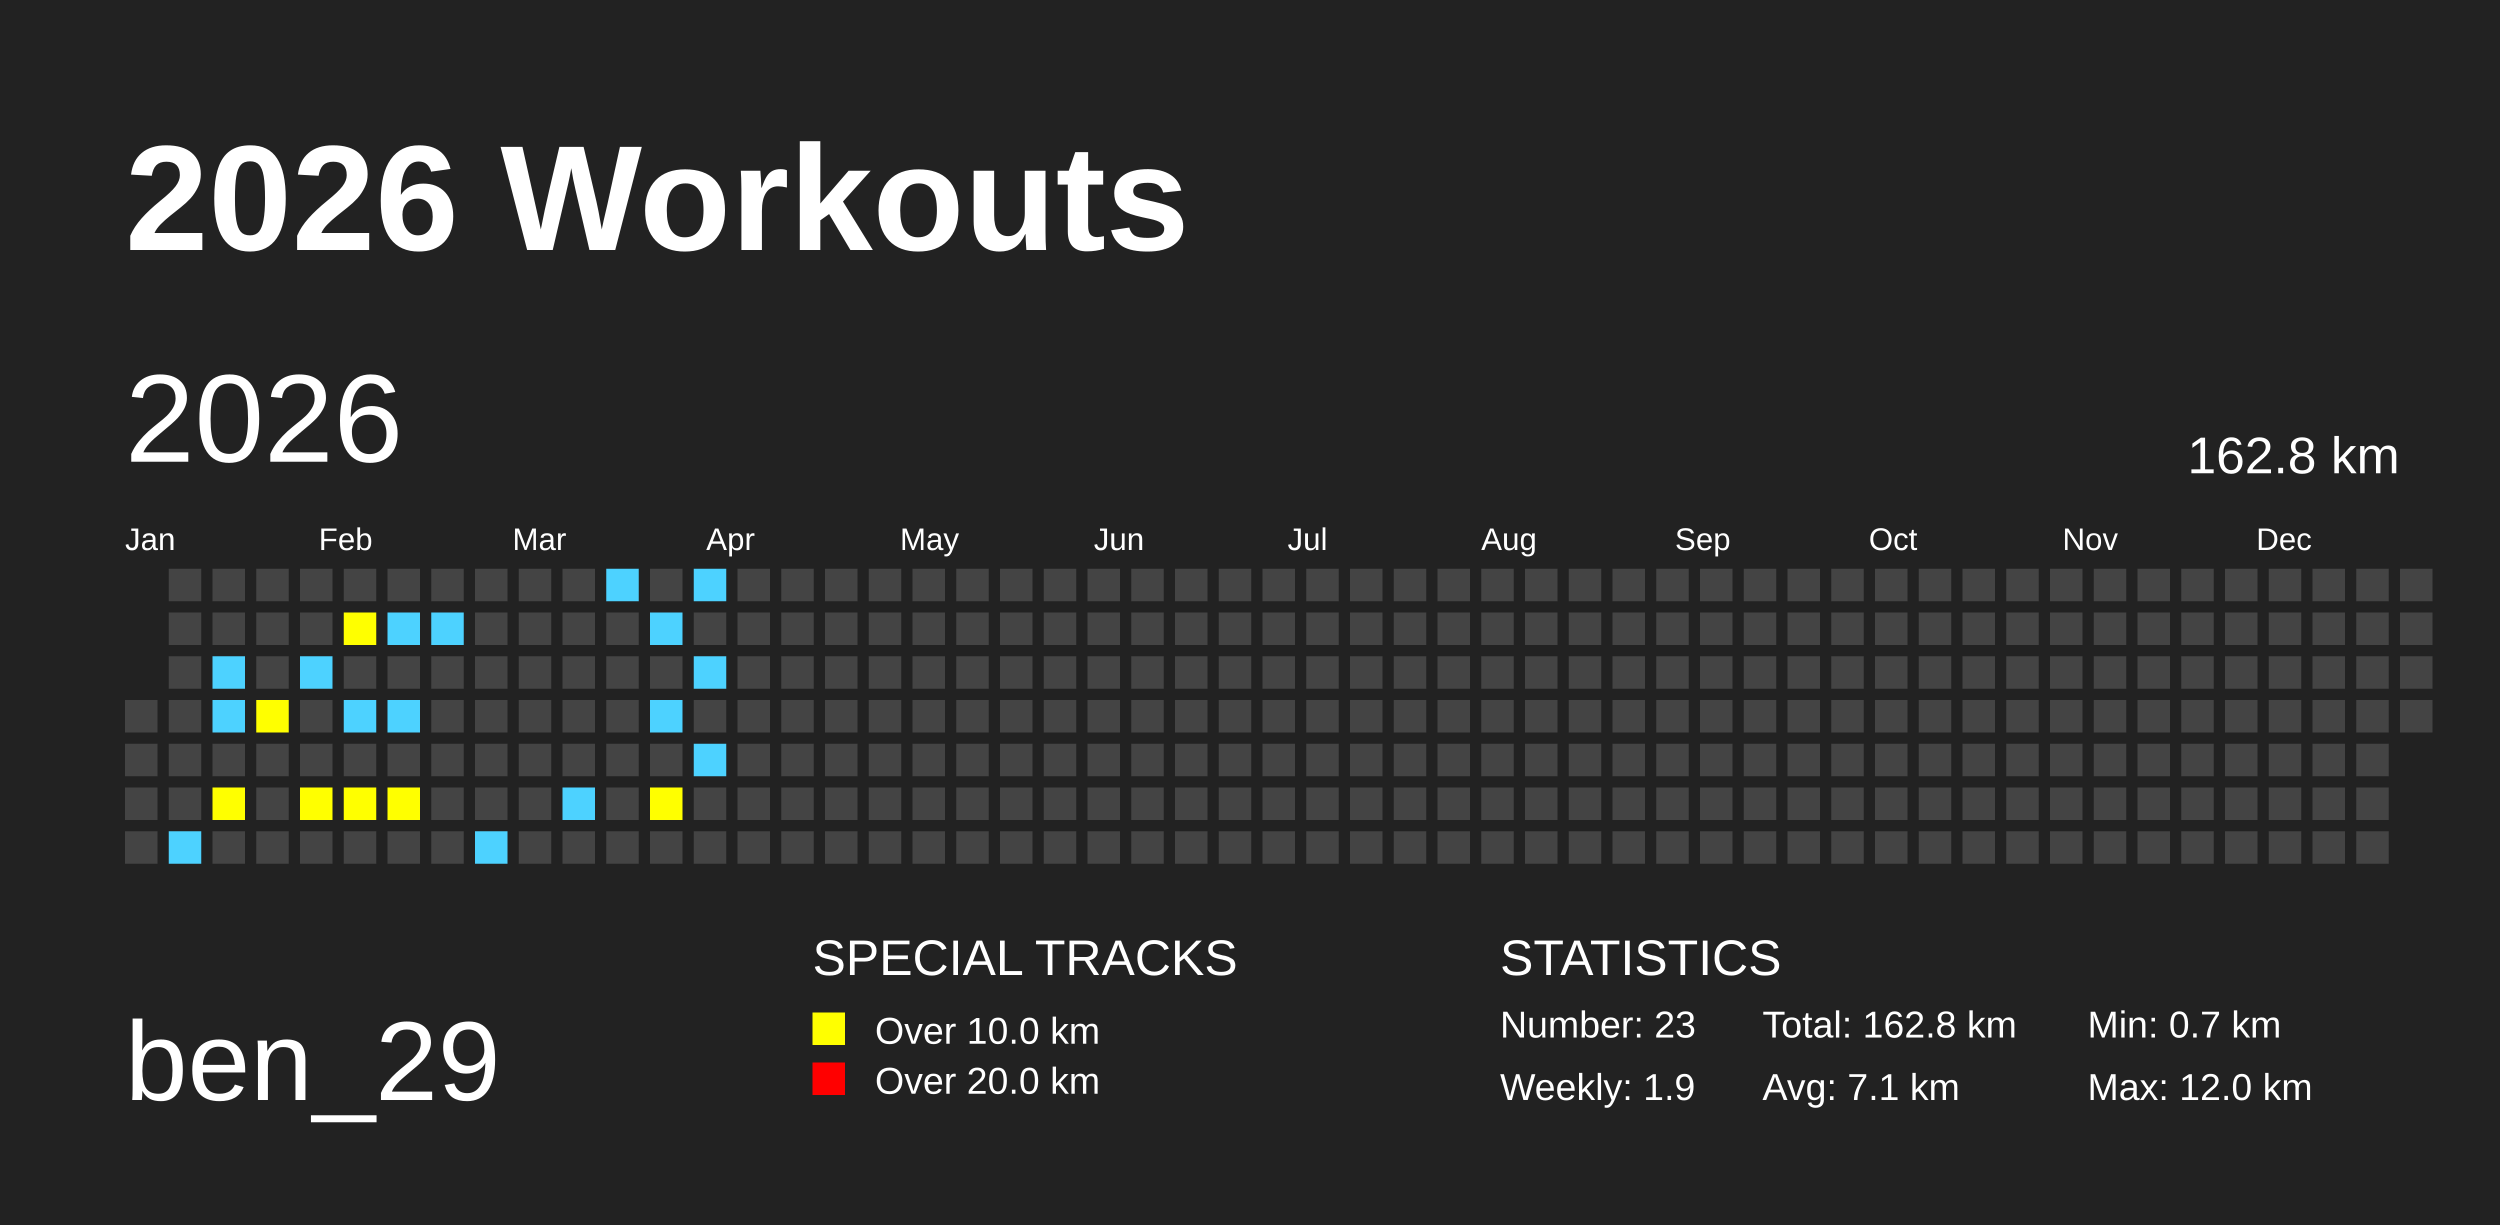
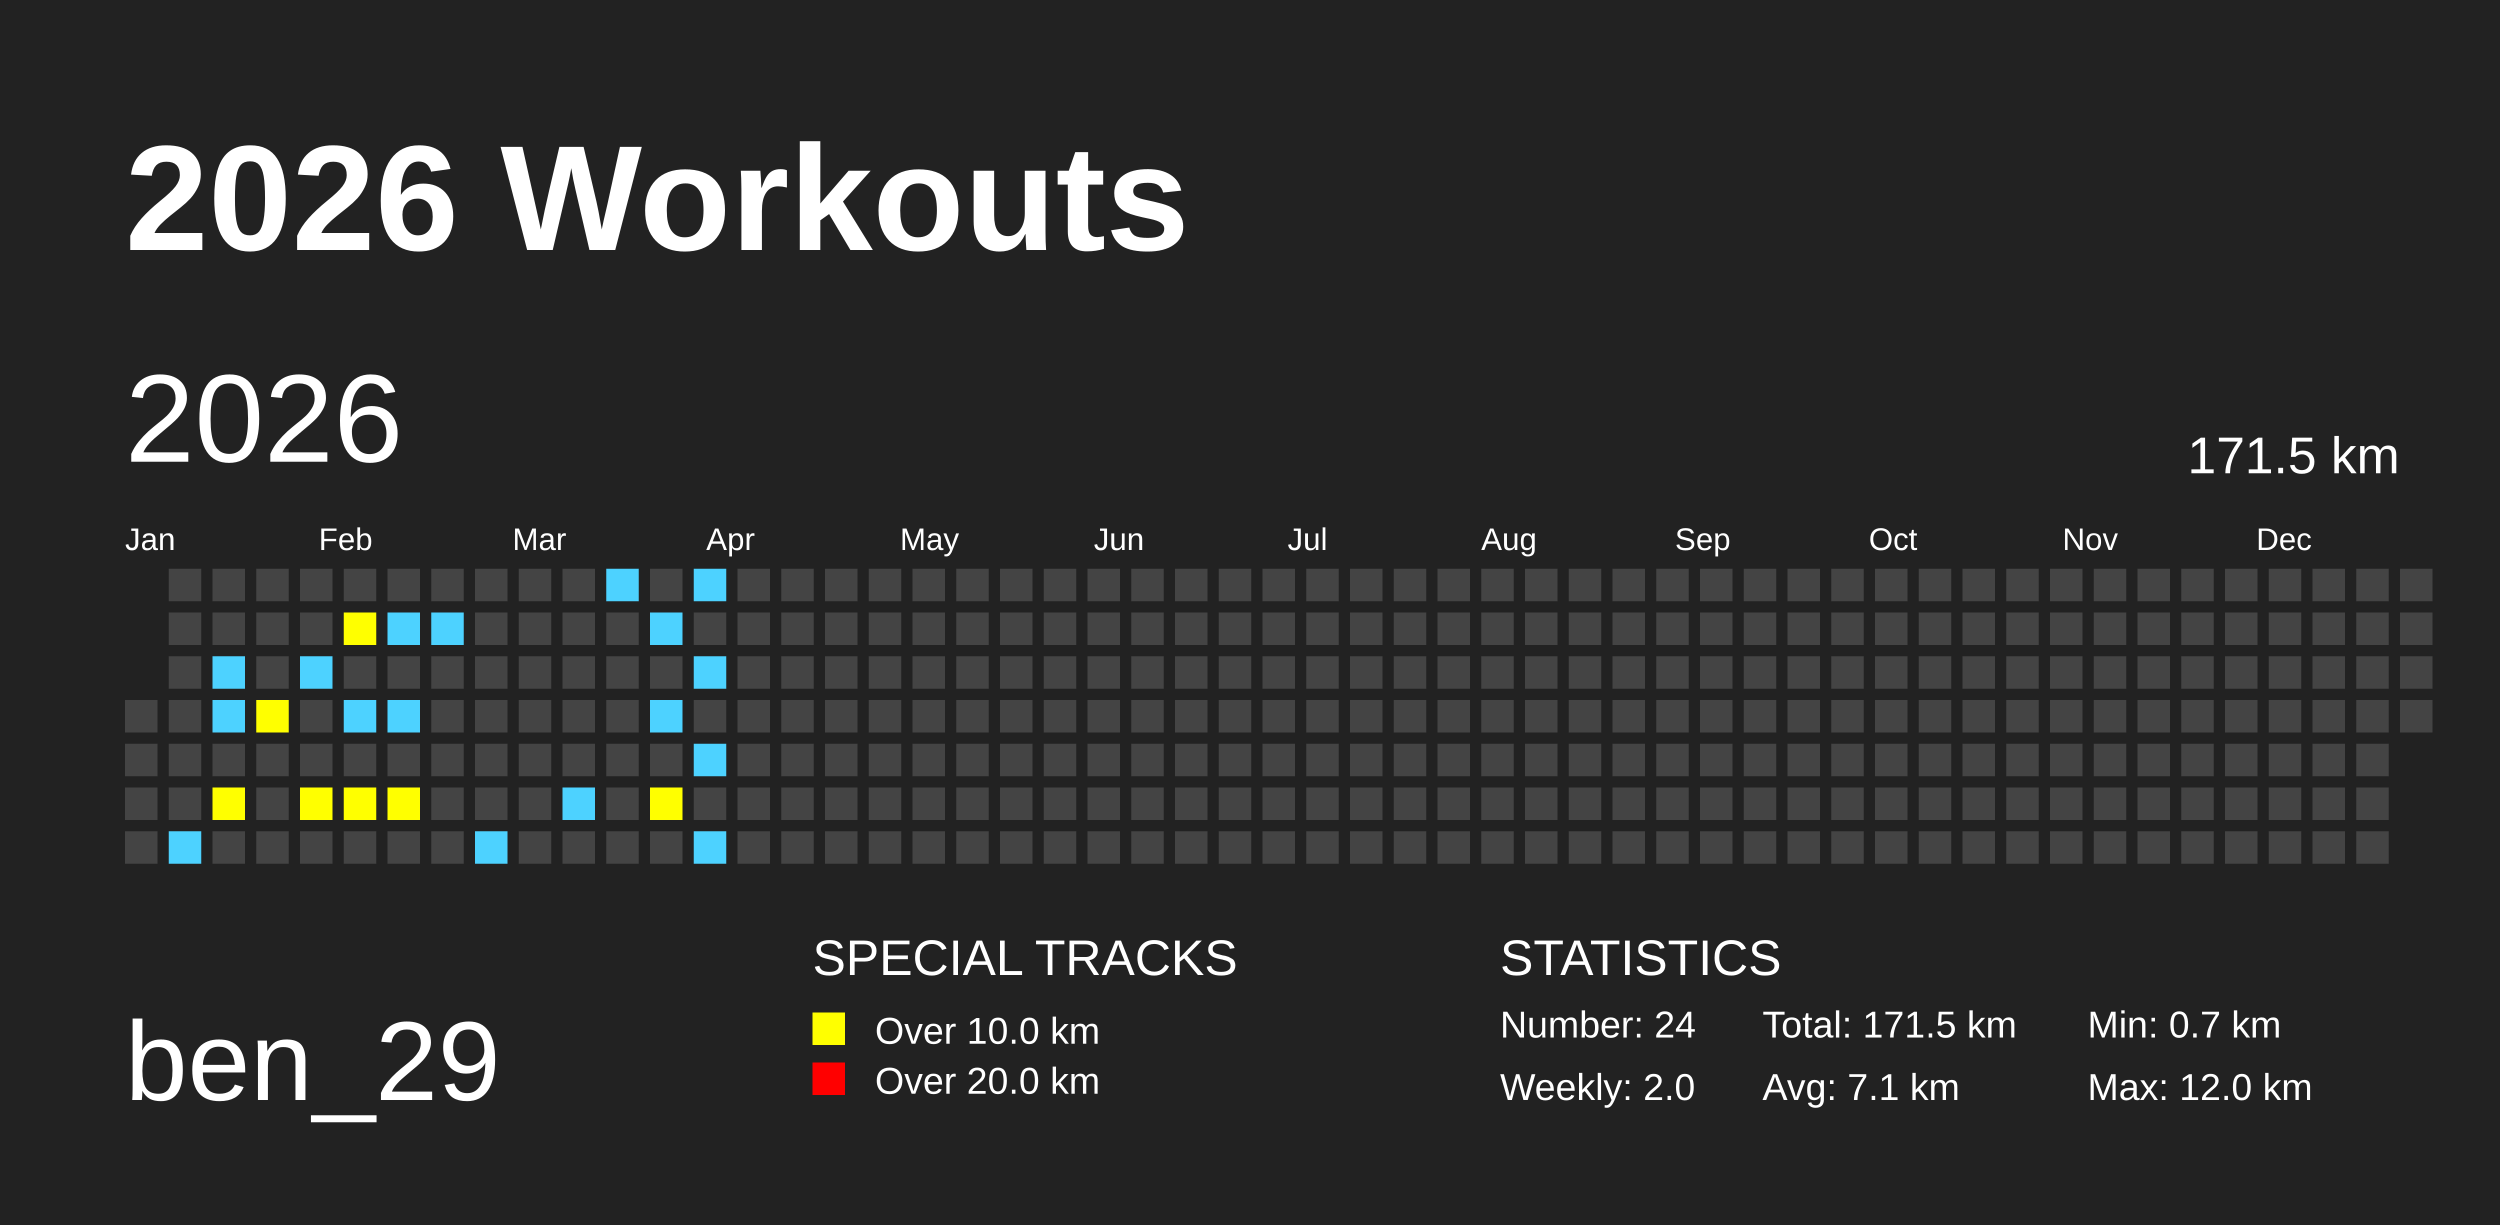
<svg xmlns="http://www.w3.org/2000/svg" baseProfile="full" height="98mm" version="1.1" viewBox="0,0,200,98" width="200mm">
  <defs />
  <rect fill="#222222" height="98" width="200" x="0" y="0" />
  <text fill="#FFFFFF" style="font-size:12px; font-family:Arial; font-weight:bold;" x="10" y="20">2026 Workouts</text>
  <text fill="#FFFFFF" style="font-size:9px; font-family:Arial" x="10" y="88">ben_29</text>
  <text fill="#FFFFFF" style="font-size:4px; font-family:Arial" x="65" y="78">SPECIAL TRACKS</text>
  <rect fill="yellow" height="2.6" width="2.6" x="65" y="81" />
  <text fill="#FFFFFF" style="font-size:3px; font-family:Arial" x="70" y="83.5">Over 10.0 km</text>
  <rect fill="red" height="2.6" width="2.6" x="65" y="85" />
  <text fill="#FFFFFF" style="font-size:3px; font-family:Arial" x="70" y="87.5">Over 20.0 km</text>
  <text fill="#FFFFFF" style="font-size:4px; font-family:Arial" x="120" y="78">STATISTICS</text>
-   <text fill="#FFFFFF" style="font-size:3px; font-family:Arial" x="120" y="83">Number: 23</text>
-   <text fill="#FFFFFF" style="font-size:3px; font-family:Arial" x="120" y="88">Weekly: 1.9</text>
-   <text fill="#FFFFFF" style="font-size:3px; font-family:Arial" x="141" y="83">Total: 162.8 km</text>
+   <text fill="#FFFFFF" style="font-size:3px; font-family:Arial" x="120" y="83">Number: 24</text>
+   <text fill="#FFFFFF" style="font-size:3px; font-family:Arial" x="120" y="88">Weekly: 2.0</text>
+   <text fill="#FFFFFF" style="font-size:3px; font-family:Arial" x="141" y="83">Total: 171.5 km</text>
  <text fill="#FFFFFF" style="font-size:3px; font-family:Arial" x="141" y="88">Avg: 7.1 km</text>
  <text fill="#FFFFFF" style="font-size:3px; font-family:Arial" x="167" y="83">Min: 0.7 km</text>
  <text fill="#FFFFFF" style="font-size:3px; font-family:Arial" x="167" y="88">Max: 12.0 km</text>
  <text dominant-baseline="hanging" fill="#FFFFFF" style="font-size:10.0px; font-family:Arial;" x="10" y="30">2026</text>
-   <text dominant-baseline="hanging" fill="#FFFFFF" style="font-size:4.125px; font-family:Arial;" x="175" y="35">162.8 km</text>
+   <text dominant-baseline="hanging" fill="#FFFFFF" style="font-size:4.125px; font-family:Arial;" x="175" y="35">171.5 km</text>
  <text fill="#FFFFFF" style="font-size:2.5px; font-family:Arial" x="10.0" y="44">Jan</text>
  <text fill="#FFFFFF" style="font-size:2.5px; font-family:Arial" x="25.5" y="44">Feb</text>
  <text fill="#FFFFFF" style="font-size:2.5px; font-family:Arial" x="41.0" y="44">Mar</text>
  <text fill="#FFFFFF" style="font-size:2.5px; font-family:Arial" x="56.5" y="44">Apr</text>
  <text fill="#FFFFFF" style="font-size:2.5px; font-family:Arial" x="72.0" y="44">May</text>
  <text fill="#FFFFFF" style="font-size:2.5px; font-family:Arial" x="87.5" y="44">Jun</text>
  <text fill="#FFFFFF" style="font-size:2.5px; font-family:Arial" x="103.0" y="44">Jul</text>
  <text fill="#FFFFFF" style="font-size:2.5px; font-family:Arial" x="118.5" y="44">Aug</text>
  <text fill="#FFFFFF" style="font-size:2.5px; font-family:Arial" x="134.0" y="44">Sep</text>
  <text fill="#FFFFFF" style="font-size:2.5px; font-family:Arial" x="149.5" y="44">Oct</text>
  <text fill="#FFFFFF" style="font-size:2.5px; font-family:Arial" x="165.0" y="44">Nov</text>
  <text fill="#FFFFFF" style="font-size:2.5px; font-family:Arial" x="180.5" y="44">Dec</text>
  <rect fill="#444444" height="2.6" width="2.6" x="10.0" y="56.0" />
  <rect fill="#444444" height="2.6" width="2.6" x="10.0" y="59.5" />
  <rect fill="#444444" height="2.6" width="2.6" x="10.0" y="63.0" />
  <rect fill="#444444" height="2.6" width="2.6" x="10.0" y="66.5" />
  <rect fill="#444444" height="2.6" width="2.6" x="13.5" y="45.5" />
  <rect fill="#444444" height="2.6" width="2.6" x="13.5" y="49.0" />
  <rect fill="#444444" height="2.6" width="2.6" x="13.5" y="52.5" />
  <rect fill="#444444" height="2.6" width="2.6" x="13.5" y="56.0" />
  <rect fill="#444444" height="2.6" width="2.6" x="13.5" y="59.5" />
  <rect fill="#444444" height="2.6" width="2.6" x="13.5" y="63.0" />
  <rect fill="#4DD2FF" height="2.6" width="2.6" x="13.5" y="66.5" />
  <rect fill="#444444" height="2.6" width="2.6" x="17.0" y="45.5" />
  <rect fill="#444444" height="2.6" width="2.6" x="17.0" y="49.0" />
  <rect fill="#4DD2FF" height="2.6" width="2.6" x="17.0" y="52.5" />
  <rect fill="#4DD2FF" height="2.6" width="2.6" x="17.0" y="56.0" />
  <rect fill="#444444" height="2.6" width="2.6" x="17.0" y="59.5" />
  <rect fill="yellow" height="2.6" width="2.6" x="17.0" y="63.0" />
  <rect fill="#444444" height="2.6" width="2.6" x="17.0" y="66.5" />
  <rect fill="#444444" height="2.6" width="2.6" x="20.5" y="45.5" />
  <rect fill="#444444" height="2.6" width="2.6" x="20.5" y="49.0" />
  <rect fill="#444444" height="2.6" width="2.6" x="20.5" y="52.5" />
  <rect fill="yellow" height="2.6" width="2.6" x="20.5" y="56.0" />
  <rect fill="#444444" height="2.6" width="2.6" x="20.5" y="59.5" />
  <rect fill="#444444" height="2.6" width="2.6" x="20.5" y="63.0" />
  <rect fill="#444444" height="2.6" width="2.6" x="20.5" y="66.5" />
  <rect fill="#444444" height="2.6" width="2.6" x="24.0" y="45.5" />
  <rect fill="#444444" height="2.6" width="2.6" x="24.0" y="49.0" />
  <rect fill="#4DD2FF" height="2.6" width="2.6" x="24.0" y="52.5" />
  <rect fill="#444444" height="2.6" width="2.6" x="24.0" y="56.0" />
  <rect fill="#444444" height="2.6" width="2.6" x="24.0" y="59.5" />
  <rect fill="yellow" height="2.6" width="2.6" x="24.0" y="63.0" />
  <rect fill="#444444" height="2.6" width="2.6" x="24.0" y="66.5" />
  <rect fill="#444444" height="2.6" width="2.6" x="27.5" y="45.5" />
  <rect fill="yellow" height="2.6" width="2.6" x="27.5" y="49.0" />
  <rect fill="#444444" height="2.6" width="2.6" x="27.5" y="52.5" />
  <rect fill="#4DD2FF" height="2.6" width="2.6" x="27.5" y="56.0" />
  <rect fill="#444444" height="2.6" width="2.6" x="27.5" y="59.5" />
  <rect fill="yellow" height="2.6" width="2.6" x="27.5" y="63.0" />
  <rect fill="#444444" height="2.6" width="2.6" x="27.5" y="66.5" />
  <rect fill="#444444" height="2.6" width="2.6" x="31.0" y="45.5" />
  <rect fill="#4DD2FF" height="2.6" width="2.6" x="31.0" y="49.0" />
  <rect fill="#444444" height="2.6" width="2.6" x="31.0" y="52.5" />
  <rect fill="#4DD2FF" height="2.6" width="2.6" x="31.0" y="56.0" />
  <rect fill="#444444" height="2.6" width="2.6" x="31.0" y="59.5" />
  <rect fill="yellow" height="2.6" width="2.6" x="31.0" y="63.0" />
  <rect fill="#444444" height="2.6" width="2.6" x="31.0" y="66.5" />
  <rect fill="#444444" height="2.6" width="2.6" x="34.5" y="45.5" />
  <rect fill="#4DD2FF" height="2.6" width="2.6" x="34.5" y="49.0" />
  <rect fill="#444444" height="2.6" width="2.6" x="34.5" y="52.5" />
  <rect fill="#444444" height="2.6" width="2.6" x="34.5" y="56.0" />
  <rect fill="#444444" height="2.6" width="2.6" x="34.5" y="59.5" />
  <rect fill="#444444" height="2.6" width="2.6" x="34.5" y="63.0" />
  <rect fill="#444444" height="2.6" width="2.6" x="34.5" y="66.5" />
  <rect fill="#444444" height="2.6" width="2.6" x="38.0" y="45.5" />
  <rect fill="#444444" height="2.6" width="2.6" x="38.0" y="49.0" />
  <rect fill="#444444" height="2.6" width="2.6" x="38.0" y="52.5" />
  <rect fill="#444444" height="2.6" width="2.6" x="38.0" y="56.0" />
  <rect fill="#444444" height="2.6" width="2.6" x="38.0" y="59.5" />
  <rect fill="#444444" height="2.6" width="2.6" x="38.0" y="63.0" />
  <rect fill="#4DD2FF" height="2.6" width="2.6" x="38.0" y="66.5" />
  <rect fill="#444444" height="2.6" width="2.6" x="41.5" y="45.5" />
  <rect fill="#444444" height="2.6" width="2.6" x="41.5" y="49.0" />
  <rect fill="#444444" height="2.6" width="2.6" x="41.5" y="52.5" />
  <rect fill="#444444" height="2.6" width="2.6" x="41.5" y="56.0" />
  <rect fill="#444444" height="2.6" width="2.6" x="41.5" y="59.5" />
  <rect fill="#444444" height="2.6" width="2.6" x="41.5" y="63.0" />
  <rect fill="#444444" height="2.6" width="2.6" x="41.5" y="66.5" />
  <rect fill="#444444" height="2.6" width="2.6" x="45.0" y="45.5" />
  <rect fill="#444444" height="2.6" width="2.6" x="45.0" y="49.0" />
  <rect fill="#444444" height="2.6" width="2.6" x="45.0" y="52.5" />
  <rect fill="#444444" height="2.6" width="2.6" x="45.0" y="56.0" />
  <rect fill="#444444" height="2.6" width="2.6" x="45.0" y="59.5" />
  <rect fill="#4DD2FF" height="2.6" width="2.6" x="45.0" y="63.0" />
  <rect fill="#444444" height="2.6" width="2.6" x="45.0" y="66.5" />
  <rect fill="#4DD2FF" height="2.6" width="2.6" x="48.5" y="45.5" />
  <rect fill="#444444" height="2.6" width="2.6" x="48.5" y="49.0" />
  <rect fill="#444444" height="2.6" width="2.6" x="48.5" y="52.5" />
  <rect fill="#444444" height="2.6" width="2.6" x="48.5" y="56.0" />
  <rect fill="#444444" height="2.6" width="2.6" x="48.5" y="59.5" />
  <rect fill="#444444" height="2.6" width="2.6" x="48.5" y="63.0" />
  <rect fill="#444444" height="2.6" width="2.6" x="48.5" y="66.5" />
  <rect fill="#444444" height="2.6" width="2.6" x="52.0" y="45.5" />
  <rect fill="#4DD2FF" height="2.6" width="2.6" x="52.0" y="49.0" />
  <rect fill="#444444" height="2.6" width="2.6" x="52.0" y="52.5" />
  <rect fill="#4DD2FF" height="2.6" width="2.6" x="52.0" y="56.0" />
  <rect fill="#444444" height="2.6" width="2.6" x="52.0" y="59.5" />
  <rect fill="yellow" height="2.6" width="2.6" x="52.0" y="63.0" />
  <rect fill="#444444" height="2.6" width="2.6" x="52.0" y="66.5" />
  <rect fill="#4DD2FF" height="2.6" width="2.6" x="55.5" y="45.5" />
  <rect fill="#444444" height="2.6" width="2.6" x="55.5" y="49.0" />
  <rect fill="#4DD2FF" height="2.6" width="2.6" x="55.5" y="52.5" />
  <rect fill="#444444" height="2.6" width="2.6" x="55.5" y="56.0" />
  <rect fill="#4DD2FF" height="2.6" width="2.6" x="55.5" y="59.5" />
  <rect fill="#444444" height="2.6" width="2.6" x="55.5" y="63.0" />
-   <rect fill="#444444" height="2.6" width="2.6" x="55.5" y="66.5" />
+   <rect fill="#4DD2FF" height="2.6" width="2.6" x="55.5" y="66.5" />
  <rect fill="#444444" height="2.6" width="2.6" x="59.0" y="45.5" />
  <rect fill="#444444" height="2.6" width="2.6" x="59.0" y="49.0" />
  <rect fill="#444444" height="2.6" width="2.6" x="59.0" y="52.5" />
  <rect fill="#444444" height="2.6" width="2.6" x="59.0" y="56.0" />
  <rect fill="#444444" height="2.6" width="2.6" x="59.0" y="59.5" />
  <rect fill="#444444" height="2.6" width="2.6" x="59.0" y="63.0" />
  <rect fill="#444444" height="2.6" width="2.6" x="59.0" y="66.5" />
  <rect fill="#444444" height="2.6" width="2.6" x="62.5" y="45.5" />
  <rect fill="#444444" height="2.6" width="2.6" x="62.5" y="49.0" />
  <rect fill="#444444" height="2.6" width="2.6" x="62.5" y="52.5" />
  <rect fill="#444444" height="2.6" width="2.6" x="62.5" y="56.0" />
  <rect fill="#444444" height="2.6" width="2.6" x="62.5" y="59.5" />
  <rect fill="#444444" height="2.6" width="2.6" x="62.5" y="63.0" />
  <rect fill="#444444" height="2.6" width="2.6" x="62.5" y="66.5" />
  <rect fill="#444444" height="2.6" width="2.6" x="66.0" y="45.5" />
  <rect fill="#444444" height="2.6" width="2.6" x="66.0" y="49.0" />
  <rect fill="#444444" height="2.6" width="2.6" x="66.0" y="52.5" />
  <rect fill="#444444" height="2.6" width="2.6" x="66.0" y="56.0" />
  <rect fill="#444444" height="2.6" width="2.6" x="66.0" y="59.5" />
  <rect fill="#444444" height="2.6" width="2.6" x="66.0" y="63.0" />
  <rect fill="#444444" height="2.6" width="2.6" x="66.0" y="66.5" />
  <rect fill="#444444" height="2.6" width="2.6" x="69.5" y="45.5" />
  <rect fill="#444444" height="2.6" width="2.6" x="69.5" y="49.0" />
  <rect fill="#444444" height="2.6" width="2.6" x="69.5" y="52.5" />
  <rect fill="#444444" height="2.6" width="2.6" x="69.5" y="56.0" />
  <rect fill="#444444" height="2.6" width="2.6" x="69.5" y="59.5" />
  <rect fill="#444444" height="2.6" width="2.6" x="69.5" y="63.0" />
  <rect fill="#444444" height="2.6" width="2.6" x="69.5" y="66.5" />
  <rect fill="#444444" height="2.6" width="2.6" x="73.0" y="45.5" />
  <rect fill="#444444" height="2.6" width="2.6" x="73.0" y="49.0" />
  <rect fill="#444444" height="2.6" width="2.6" x="73.0" y="52.5" />
  <rect fill="#444444" height="2.6" width="2.6" x="73.0" y="56.0" />
  <rect fill="#444444" height="2.6" width="2.6" x="73.0" y="59.5" />
  <rect fill="#444444" height="2.6" width="2.6" x="73.0" y="63.0" />
  <rect fill="#444444" height="2.6" width="2.6" x="73.0" y="66.5" />
  <rect fill="#444444" height="2.6" width="2.6" x="76.5" y="45.5" />
  <rect fill="#444444" height="2.6" width="2.6" x="76.5" y="49.0" />
  <rect fill="#444444" height="2.6" width="2.6" x="76.5" y="52.5" />
  <rect fill="#444444" height="2.6" width="2.6" x="76.5" y="56.0" />
  <rect fill="#444444" height="2.6" width="2.6" x="76.5" y="59.5" />
  <rect fill="#444444" height="2.6" width="2.6" x="76.5" y="63.0" />
  <rect fill="#444444" height="2.6" width="2.6" x="76.5" y="66.5" />
  <rect fill="#444444" height="2.6" width="2.6" x="80.0" y="45.5" />
  <rect fill="#444444" height="2.6" width="2.6" x="80.0" y="49.0" />
  <rect fill="#444444" height="2.6" width="2.6" x="80.0" y="52.5" />
  <rect fill="#444444" height="2.6" width="2.6" x="80.0" y="56.0" />
  <rect fill="#444444" height="2.6" width="2.6" x="80.0" y="59.5" />
  <rect fill="#444444" height="2.6" width="2.6" x="80.0" y="63.0" />
  <rect fill="#444444" height="2.6" width="2.6" x="80.0" y="66.5" />
  <rect fill="#444444" height="2.6" width="2.6" x="83.5" y="45.5" />
  <rect fill="#444444" height="2.6" width="2.6" x="83.5" y="49.0" />
  <rect fill="#444444" height="2.6" width="2.6" x="83.5" y="52.5" />
  <rect fill="#444444" height="2.6" width="2.6" x="83.5" y="56.0" />
  <rect fill="#444444" height="2.6" width="2.6" x="83.5" y="59.5" />
  <rect fill="#444444" height="2.6" width="2.6" x="83.5" y="63.0" />
  <rect fill="#444444" height="2.6" width="2.6" x="83.5" y="66.5" />
  <rect fill="#444444" height="2.6" width="2.6" x="87.0" y="45.5" />
  <rect fill="#444444" height="2.6" width="2.6" x="87.0" y="49.0" />
  <rect fill="#444444" height="2.6" width="2.6" x="87.0" y="52.5" />
  <rect fill="#444444" height="2.6" width="2.6" x="87.0" y="56.0" />
  <rect fill="#444444" height="2.6" width="2.6" x="87.0" y="59.5" />
  <rect fill="#444444" height="2.6" width="2.6" x="87.0" y="63.0" />
  <rect fill="#444444" height="2.6" width="2.6" x="87.0" y="66.5" />
  <rect fill="#444444" height="2.6" width="2.6" x="90.5" y="45.5" />
  <rect fill="#444444" height="2.6" width="2.6" x="90.5" y="49.0" />
  <rect fill="#444444" height="2.6" width="2.6" x="90.5" y="52.5" />
  <rect fill="#444444" height="2.6" width="2.6" x="90.5" y="56.0" />
  <rect fill="#444444" height="2.6" width="2.6" x="90.5" y="59.5" />
  <rect fill="#444444" height="2.6" width="2.6" x="90.5" y="63.0" />
  <rect fill="#444444" height="2.6" width="2.6" x="90.5" y="66.5" />
  <rect fill="#444444" height="2.6" width="2.6" x="94.0" y="45.5" />
  <rect fill="#444444" height="2.6" width="2.6" x="94.0" y="49.0" />
  <rect fill="#444444" height="2.6" width="2.6" x="94.0" y="52.5" />
  <rect fill="#444444" height="2.6" width="2.6" x="94.0" y="56.0" />
  <rect fill="#444444" height="2.6" width="2.6" x="94.0" y="59.5" />
  <rect fill="#444444" height="2.6" width="2.6" x="94.0" y="63.0" />
  <rect fill="#444444" height="2.6" width="2.6" x="94.0" y="66.5" />
  <rect fill="#444444" height="2.6" width="2.6" x="97.5" y="45.5" />
  <rect fill="#444444" height="2.6" width="2.6" x="97.5" y="49.0" />
  <rect fill="#444444" height="2.6" width="2.6" x="97.5" y="52.5" />
  <rect fill="#444444" height="2.6" width="2.6" x="97.5" y="56.0" />
  <rect fill="#444444" height="2.6" width="2.6" x="97.5" y="59.5" />
  <rect fill="#444444" height="2.6" width="2.6" x="97.5" y="63.0" />
  <rect fill="#444444" height="2.6" width="2.6" x="97.5" y="66.5" />
  <rect fill="#444444" height="2.6" width="2.6" x="101.0" y="45.5" />
  <rect fill="#444444" height="2.6" width="2.6" x="101.0" y="49.0" />
  <rect fill="#444444" height="2.6" width="2.6" x="101.0" y="52.5" />
  <rect fill="#444444" height="2.6" width="2.6" x="101.0" y="56.0" />
  <rect fill="#444444" height="2.6" width="2.6" x="101.0" y="59.5" />
  <rect fill="#444444" height="2.6" width="2.6" x="101.0" y="63.0" />
  <rect fill="#444444" height="2.6" width="2.6" x="101.0" y="66.5" />
  <rect fill="#444444" height="2.6" width="2.6" x="104.5" y="45.5" />
  <rect fill="#444444" height="2.6" width="2.6" x="104.5" y="49.0" />
  <rect fill="#444444" height="2.6" width="2.6" x="104.5" y="52.5" />
  <rect fill="#444444" height="2.6" width="2.6" x="104.5" y="56.0" />
  <rect fill="#444444" height="2.6" width="2.6" x="104.5" y="59.5" />
  <rect fill="#444444" height="2.6" width="2.6" x="104.5" y="63.0" />
  <rect fill="#444444" height="2.6" width="2.6" x="104.5" y="66.5" />
  <rect fill="#444444" height="2.6" width="2.6" x="108.0" y="45.5" />
  <rect fill="#444444" height="2.6" width="2.6" x="108.0" y="49.0" />
  <rect fill="#444444" height="2.6" width="2.6" x="108.0" y="52.5" />
  <rect fill="#444444" height="2.6" width="2.6" x="108.0" y="56.0" />
  <rect fill="#444444" height="2.6" width="2.6" x="108.0" y="59.5" />
  <rect fill="#444444" height="2.6" width="2.6" x="108.0" y="63.0" />
  <rect fill="#444444" height="2.6" width="2.6" x="108.0" y="66.5" />
  <rect fill="#444444" height="2.6" width="2.6" x="111.5" y="45.5" />
  <rect fill="#444444" height="2.6" width="2.6" x="111.5" y="49.0" />
  <rect fill="#444444" height="2.6" width="2.6" x="111.5" y="52.5" />
  <rect fill="#444444" height="2.6" width="2.6" x="111.5" y="56.0" />
  <rect fill="#444444" height="2.6" width="2.6" x="111.5" y="59.5" />
  <rect fill="#444444" height="2.6" width="2.6" x="111.5" y="63.0" />
  <rect fill="#444444" height="2.6" width="2.6" x="111.5" y="66.5" />
  <rect fill="#444444" height="2.6" width="2.6" x="115.0" y="45.5" />
  <rect fill="#444444" height="2.6" width="2.6" x="115.0" y="49.0" />
  <rect fill="#444444" height="2.6" width="2.6" x="115.0" y="52.5" />
  <rect fill="#444444" height="2.6" width="2.6" x="115.0" y="56.0" />
  <rect fill="#444444" height="2.6" width="2.6" x="115.0" y="59.5" />
  <rect fill="#444444" height="2.6" width="2.6" x="115.0" y="63.0" />
  <rect fill="#444444" height="2.6" width="2.6" x="115.0" y="66.5" />
  <rect fill="#444444" height="2.6" width="2.6" x="118.5" y="45.5" />
  <rect fill="#444444" height="2.6" width="2.6" x="118.5" y="49.0" />
  <rect fill="#444444" height="2.6" width="2.6" x="118.5" y="52.5" />
  <rect fill="#444444" height="2.6" width="2.6" x="118.5" y="56.0" />
  <rect fill="#444444" height="2.6" width="2.6" x="118.5" y="59.5" />
  <rect fill="#444444" height="2.6" width="2.6" x="118.5" y="63.0" />
  <rect fill="#444444" height="2.6" width="2.6" x="118.5" y="66.5" />
  <rect fill="#444444" height="2.6" width="2.6" x="122.0" y="45.5" />
  <rect fill="#444444" height="2.6" width="2.6" x="122.0" y="49.0" />
  <rect fill="#444444" height="2.6" width="2.6" x="122.0" y="52.5" />
  <rect fill="#444444" height="2.6" width="2.6" x="122.0" y="56.0" />
  <rect fill="#444444" height="2.6" width="2.6" x="122.0" y="59.5" />
  <rect fill="#444444" height="2.6" width="2.6" x="122.0" y="63.0" />
  <rect fill="#444444" height="2.6" width="2.6" x="122.0" y="66.5" />
  <rect fill="#444444" height="2.6" width="2.6" x="125.5" y="45.5" />
  <rect fill="#444444" height="2.6" width="2.6" x="125.5" y="49.0" />
  <rect fill="#444444" height="2.6" width="2.6" x="125.5" y="52.5" />
  <rect fill="#444444" height="2.6" width="2.6" x="125.5" y="56.0" />
  <rect fill="#444444" height="2.6" width="2.6" x="125.5" y="59.5" />
  <rect fill="#444444" height="2.6" width="2.6" x="125.5" y="63.0" />
  <rect fill="#444444" height="2.6" width="2.6" x="125.5" y="66.5" />
  <rect fill="#444444" height="2.6" width="2.6" x="129.0" y="45.5" />
  <rect fill="#444444" height="2.6" width="2.6" x="129.0" y="49.0" />
  <rect fill="#444444" height="2.6" width="2.6" x="129.0" y="52.5" />
  <rect fill="#444444" height="2.6" width="2.6" x="129.0" y="56.0" />
  <rect fill="#444444" height="2.6" width="2.6" x="129.0" y="59.5" />
  <rect fill="#444444" height="2.6" width="2.6" x="129.0" y="63.0" />
  <rect fill="#444444" height="2.6" width="2.6" x="129.0" y="66.5" />
  <rect fill="#444444" height="2.6" width="2.6" x="132.5" y="45.5" />
  <rect fill="#444444" height="2.6" width="2.6" x="132.5" y="49.0" />
  <rect fill="#444444" height="2.6" width="2.6" x="132.5" y="52.5" />
  <rect fill="#444444" height="2.6" width="2.6" x="132.5" y="56.0" />
  <rect fill="#444444" height="2.6" width="2.6" x="132.5" y="59.5" />
  <rect fill="#444444" height="2.6" width="2.6" x="132.5" y="63.0" />
  <rect fill="#444444" height="2.6" width="2.6" x="132.5" y="66.5" />
  <rect fill="#444444" height="2.6" width="2.6" x="136.0" y="45.5" />
  <rect fill="#444444" height="2.6" width="2.6" x="136.0" y="49.0" />
  <rect fill="#444444" height="2.6" width="2.6" x="136.0" y="52.5" />
  <rect fill="#444444" height="2.6" width="2.6" x="136.0" y="56.0" />
  <rect fill="#444444" height="2.6" width="2.6" x="136.0" y="59.5" />
  <rect fill="#444444" height="2.6" width="2.6" x="136.0" y="63.0" />
  <rect fill="#444444" height="2.6" width="2.6" x="136.0" y="66.5" />
  <rect fill="#444444" height="2.6" width="2.6" x="139.5" y="45.5" />
  <rect fill="#444444" height="2.6" width="2.6" x="139.5" y="49.0" />
  <rect fill="#444444" height="2.6" width="2.6" x="139.5" y="52.5" />
  <rect fill="#444444" height="2.6" width="2.6" x="139.5" y="56.0" />
  <rect fill="#444444" height="2.6" width="2.6" x="139.5" y="59.5" />
  <rect fill="#444444" height="2.6" width="2.6" x="139.5" y="63.0" />
  <rect fill="#444444" height="2.6" width="2.6" x="139.5" y="66.5" />
  <rect fill="#444444" height="2.6" width="2.6" x="143.0" y="45.5" />
  <rect fill="#444444" height="2.6" width="2.6" x="143.0" y="49.0" />
  <rect fill="#444444" height="2.6" width="2.6" x="143.0" y="52.5" />
  <rect fill="#444444" height="2.6" width="2.6" x="143.0" y="56.0" />
  <rect fill="#444444" height="2.6" width="2.6" x="143.0" y="59.5" />
  <rect fill="#444444" height="2.6" width="2.6" x="143.0" y="63.0" />
  <rect fill="#444444" height="2.6" width="2.6" x="143.0" y="66.5" />
  <rect fill="#444444" height="2.6" width="2.6" x="146.5" y="45.5" />
  <rect fill="#444444" height="2.6" width="2.6" x="146.5" y="49.0" />
  <rect fill="#444444" height="2.6" width="2.6" x="146.5" y="52.5" />
  <rect fill="#444444" height="2.6" width="2.6" x="146.5" y="56.0" />
  <rect fill="#444444" height="2.6" width="2.6" x="146.5" y="59.5" />
  <rect fill="#444444" height="2.6" width="2.6" x="146.5" y="63.0" />
  <rect fill="#444444" height="2.6" width="2.6" x="146.5" y="66.5" />
  <rect fill="#444444" height="2.6" width="2.6" x="150.0" y="45.5" />
  <rect fill="#444444" height="2.6" width="2.6" x="150.0" y="49.0" />
  <rect fill="#444444" height="2.6" width="2.6" x="150.0" y="52.5" />
  <rect fill="#444444" height="2.6" width="2.6" x="150.0" y="56.0" />
  <rect fill="#444444" height="2.6" width="2.6" x="150.0" y="59.5" />
  <rect fill="#444444" height="2.6" width="2.6" x="150.0" y="63.0" />
  <rect fill="#444444" height="2.6" width="2.6" x="150.0" y="66.5" />
  <rect fill="#444444" height="2.6" width="2.6" x="153.5" y="45.5" />
  <rect fill="#444444" height="2.6" width="2.6" x="153.5" y="49.0" />
  <rect fill="#444444" height="2.6" width="2.6" x="153.5" y="52.5" />
  <rect fill="#444444" height="2.6" width="2.6" x="153.5" y="56.0" />
  <rect fill="#444444" height="2.6" width="2.6" x="153.5" y="59.5" />
  <rect fill="#444444" height="2.6" width="2.6" x="153.5" y="63.0" />
  <rect fill="#444444" height="2.6" width="2.6" x="153.5" y="66.5" />
  <rect fill="#444444" height="2.6" width="2.6" x="157.0" y="45.5" />
  <rect fill="#444444" height="2.6" width="2.6" x="157.0" y="49.0" />
  <rect fill="#444444" height="2.6" width="2.6" x="157.0" y="52.5" />
  <rect fill="#444444" height="2.6" width="2.6" x="157.0" y="56.0" />
  <rect fill="#444444" height="2.6" width="2.6" x="157.0" y="59.5" />
  <rect fill="#444444" height="2.6" width="2.6" x="157.0" y="63.0" />
  <rect fill="#444444" height="2.6" width="2.6" x="157.0" y="66.5" />
  <rect fill="#444444" height="2.6" width="2.6" x="160.5" y="45.5" />
  <rect fill="#444444" height="2.6" width="2.6" x="160.5" y="49.0" />
  <rect fill="#444444" height="2.6" width="2.6" x="160.5" y="52.5" />
  <rect fill="#444444" height="2.6" width="2.6" x="160.5" y="56.0" />
  <rect fill="#444444" height="2.6" width="2.6" x="160.5" y="59.5" />
  <rect fill="#444444" height="2.6" width="2.6" x="160.5" y="63.0" />
  <rect fill="#444444" height="2.6" width="2.6" x="160.5" y="66.5" />
  <rect fill="#444444" height="2.6" width="2.6" x="164.0" y="45.5" />
  <rect fill="#444444" height="2.6" width="2.6" x="164.0" y="49.0" />
  <rect fill="#444444" height="2.6" width="2.6" x="164.0" y="52.5" />
  <rect fill="#444444" height="2.6" width="2.6" x="164.0" y="56.0" />
  <rect fill="#444444" height="2.6" width="2.6" x="164.0" y="59.5" />
  <rect fill="#444444" height="2.6" width="2.6" x="164.0" y="63.0" />
  <rect fill="#444444" height="2.6" width="2.6" x="164.0" y="66.5" />
  <rect fill="#444444" height="2.6" width="2.6" x="167.5" y="45.5" />
  <rect fill="#444444" height="2.6" width="2.6" x="167.5" y="49.0" />
  <rect fill="#444444" height="2.6" width="2.6" x="167.5" y="52.5" />
  <rect fill="#444444" height="2.6" width="2.6" x="167.5" y="56.0" />
  <rect fill="#444444" height="2.6" width="2.6" x="167.5" y="59.5" />
  <rect fill="#444444" height="2.6" width="2.6" x="167.5" y="63.0" />
  <rect fill="#444444" height="2.6" width="2.6" x="167.5" y="66.5" />
  <rect fill="#444444" height="2.6" width="2.6" x="171.0" y="45.5" />
  <rect fill="#444444" height="2.6" width="2.6" x="171.0" y="49.0" />
  <rect fill="#444444" height="2.6" width="2.6" x="171.0" y="52.5" />
  <rect fill="#444444" height="2.6" width="2.6" x="171.0" y="56.0" />
  <rect fill="#444444" height="2.6" width="2.6" x="171.0" y="59.5" />
  <rect fill="#444444" height="2.6" width="2.6" x="171.0" y="63.0" />
  <rect fill="#444444" height="2.6" width="2.6" x="171.0" y="66.5" />
  <rect fill="#444444" height="2.6" width="2.6" x="174.5" y="45.5" />
  <rect fill="#444444" height="2.6" width="2.6" x="174.5" y="49.0" />
  <rect fill="#444444" height="2.6" width="2.6" x="174.5" y="52.5" />
  <rect fill="#444444" height="2.6" width="2.6" x="174.5" y="56.0" />
  <rect fill="#444444" height="2.6" width="2.6" x="174.5" y="59.5" />
  <rect fill="#444444" height="2.6" width="2.6" x="174.5" y="63.0" />
  <rect fill="#444444" height="2.6" width="2.6" x="174.5" y="66.5" />
  <rect fill="#444444" height="2.6" width="2.6" x="178.0" y="45.5" />
  <rect fill="#444444" height="2.6" width="2.6" x="178.0" y="49.0" />
  <rect fill="#444444" height="2.6" width="2.6" x="178.0" y="52.5" />
  <rect fill="#444444" height="2.6" width="2.6" x="178.0" y="56.0" />
  <rect fill="#444444" height="2.6" width="2.6" x="178.0" y="59.5" />
  <rect fill="#444444" height="2.6" width="2.6" x="178.0" y="63.0" />
  <rect fill="#444444" height="2.6" width="2.6" x="178.0" y="66.5" />
  <rect fill="#444444" height="2.6" width="2.6" x="181.5" y="45.5" />
  <rect fill="#444444" height="2.6" width="2.6" x="181.5" y="49.0" />
  <rect fill="#444444" height="2.6" width="2.6" x="181.5" y="52.5" />
  <rect fill="#444444" height="2.6" width="2.6" x="181.5" y="56.0" />
  <rect fill="#444444" height="2.6" width="2.6" x="181.5" y="59.5" />
  <rect fill="#444444" height="2.6" width="2.6" x="181.5" y="63.0" />
  <rect fill="#444444" height="2.6" width="2.6" x="181.5" y="66.5" />
  <rect fill="#444444" height="2.6" width="2.6" x="185.0" y="45.5" />
  <rect fill="#444444" height="2.6" width="2.6" x="185.0" y="49.0" />
  <rect fill="#444444" height="2.6" width="2.6" x="185.0" y="52.5" />
  <rect fill="#444444" height="2.6" width="2.6" x="185.0" y="56.0" />
  <rect fill="#444444" height="2.6" width="2.6" x="185.0" y="59.5" />
  <rect fill="#444444" height="2.6" width="2.6" x="185.0" y="63.0" />
  <rect fill="#444444" height="2.6" width="2.6" x="185.0" y="66.5" />
  <rect fill="#444444" height="2.6" width="2.6" x="188.5" y="45.5" />
  <rect fill="#444444" height="2.6" width="2.6" x="188.5" y="49.0" />
  <rect fill="#444444" height="2.6" width="2.6" x="188.5" y="52.5" />
  <rect fill="#444444" height="2.6" width="2.6" x="188.5" y="56.0" />
  <rect fill="#444444" height="2.6" width="2.6" x="188.5" y="59.5" />
  <rect fill="#444444" height="2.6" width="2.6" x="188.5" y="63.0" />
  <rect fill="#444444" height="2.6" width="2.6" x="188.5" y="66.5" />
  <rect fill="#444444" height="2.6" width="2.6" x="192.0" y="45.5" />
  <rect fill="#444444" height="2.6" width="2.6" x="192.0" y="49.0" />
  <rect fill="#444444" height="2.6" width="2.6" x="192.0" y="52.5" />
  <rect fill="#444444" height="2.6" width="2.6" x="192.0" y="56.0" />
</svg>
